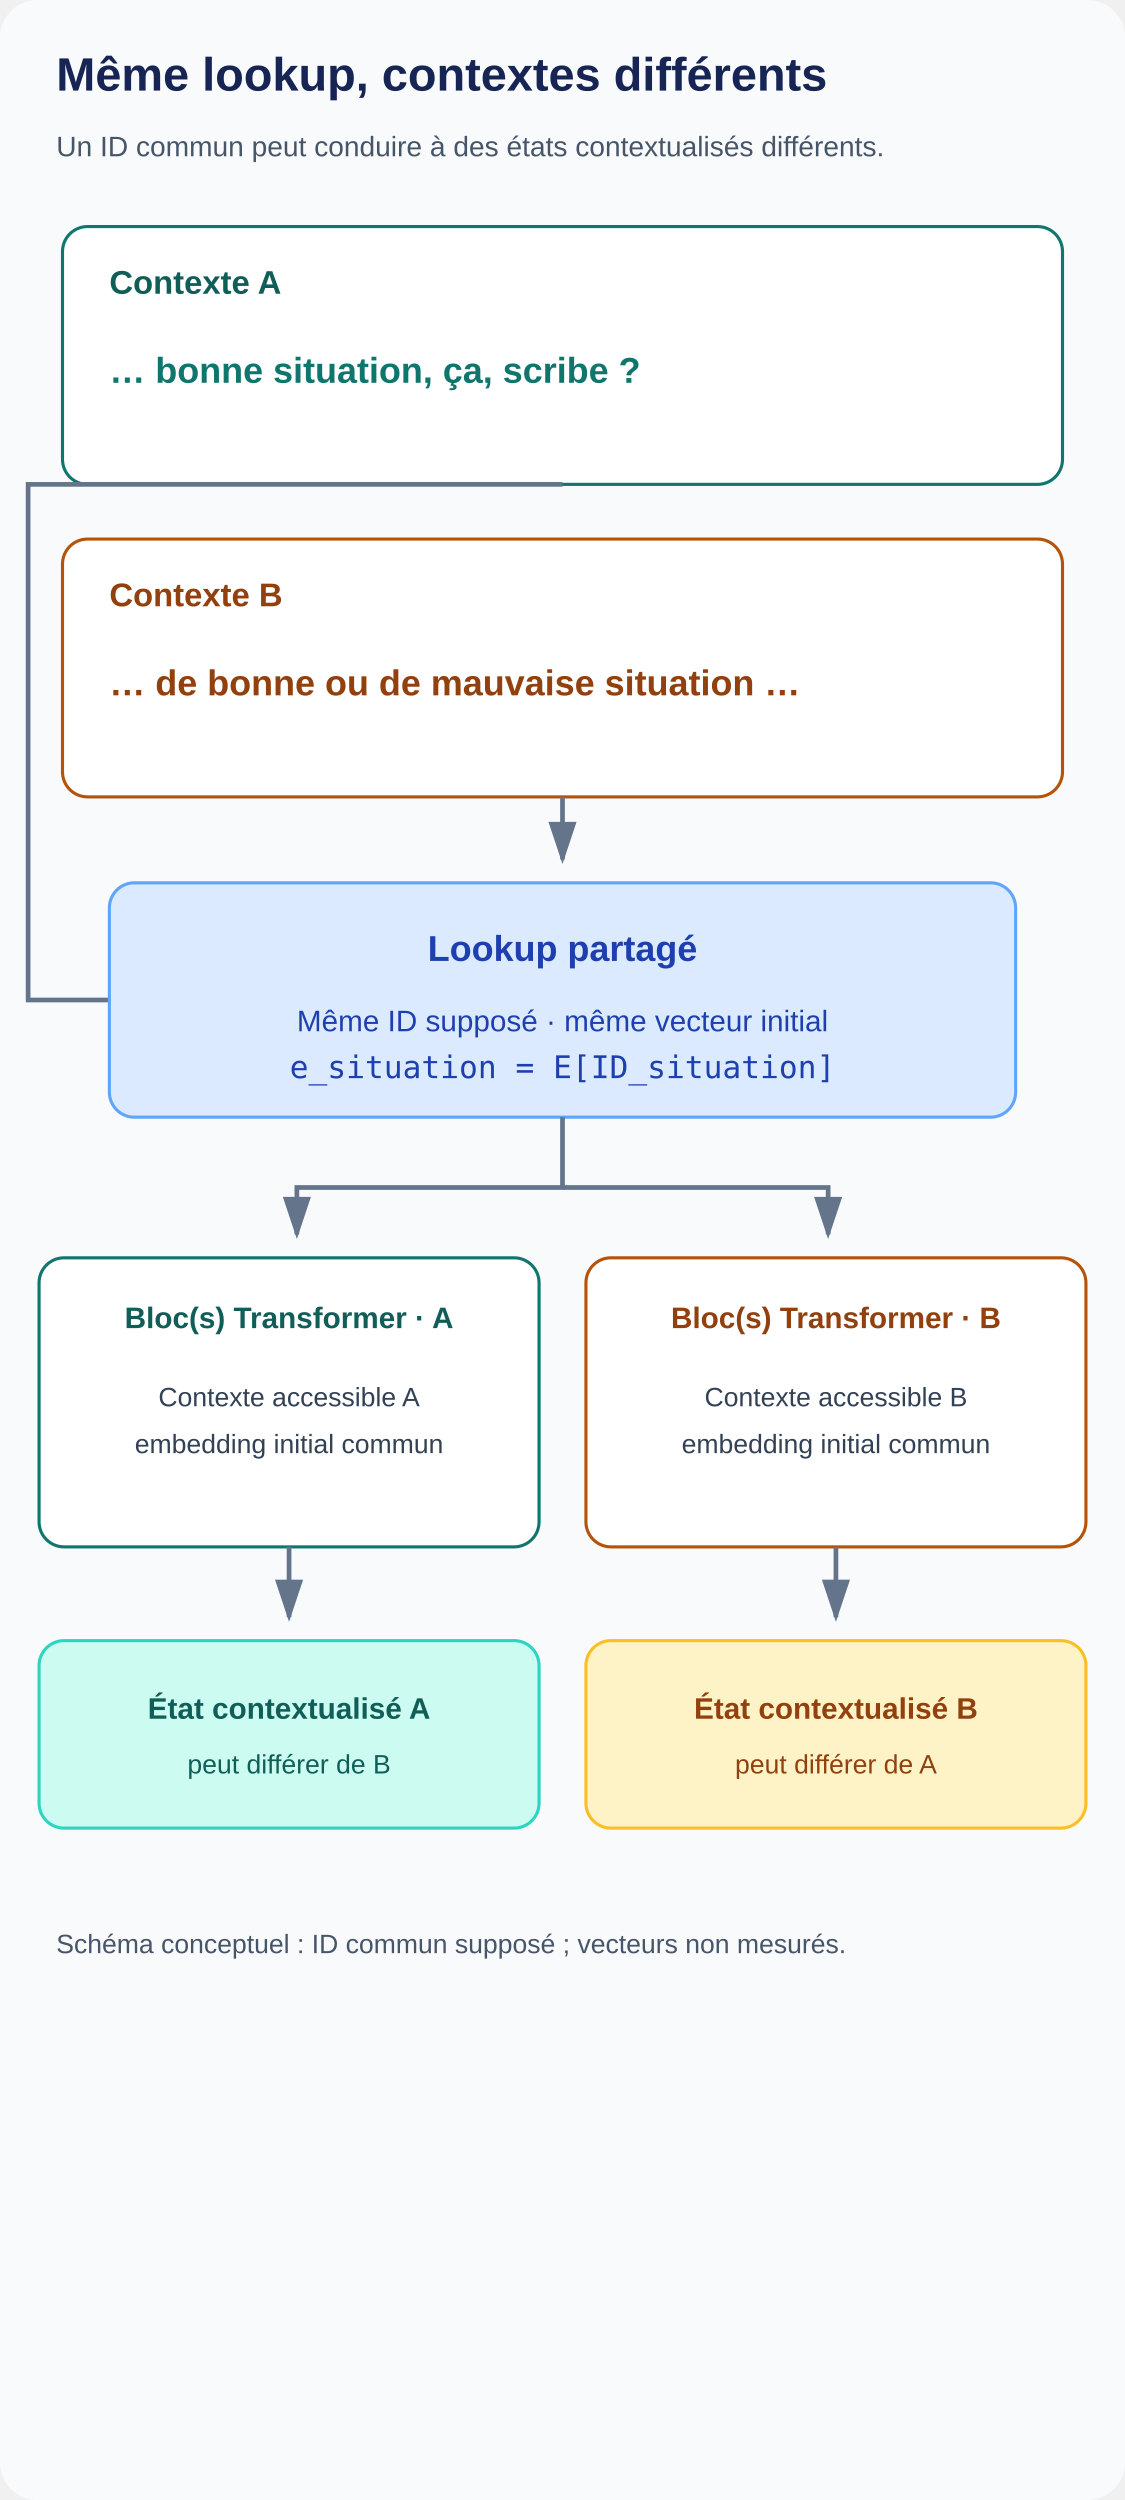
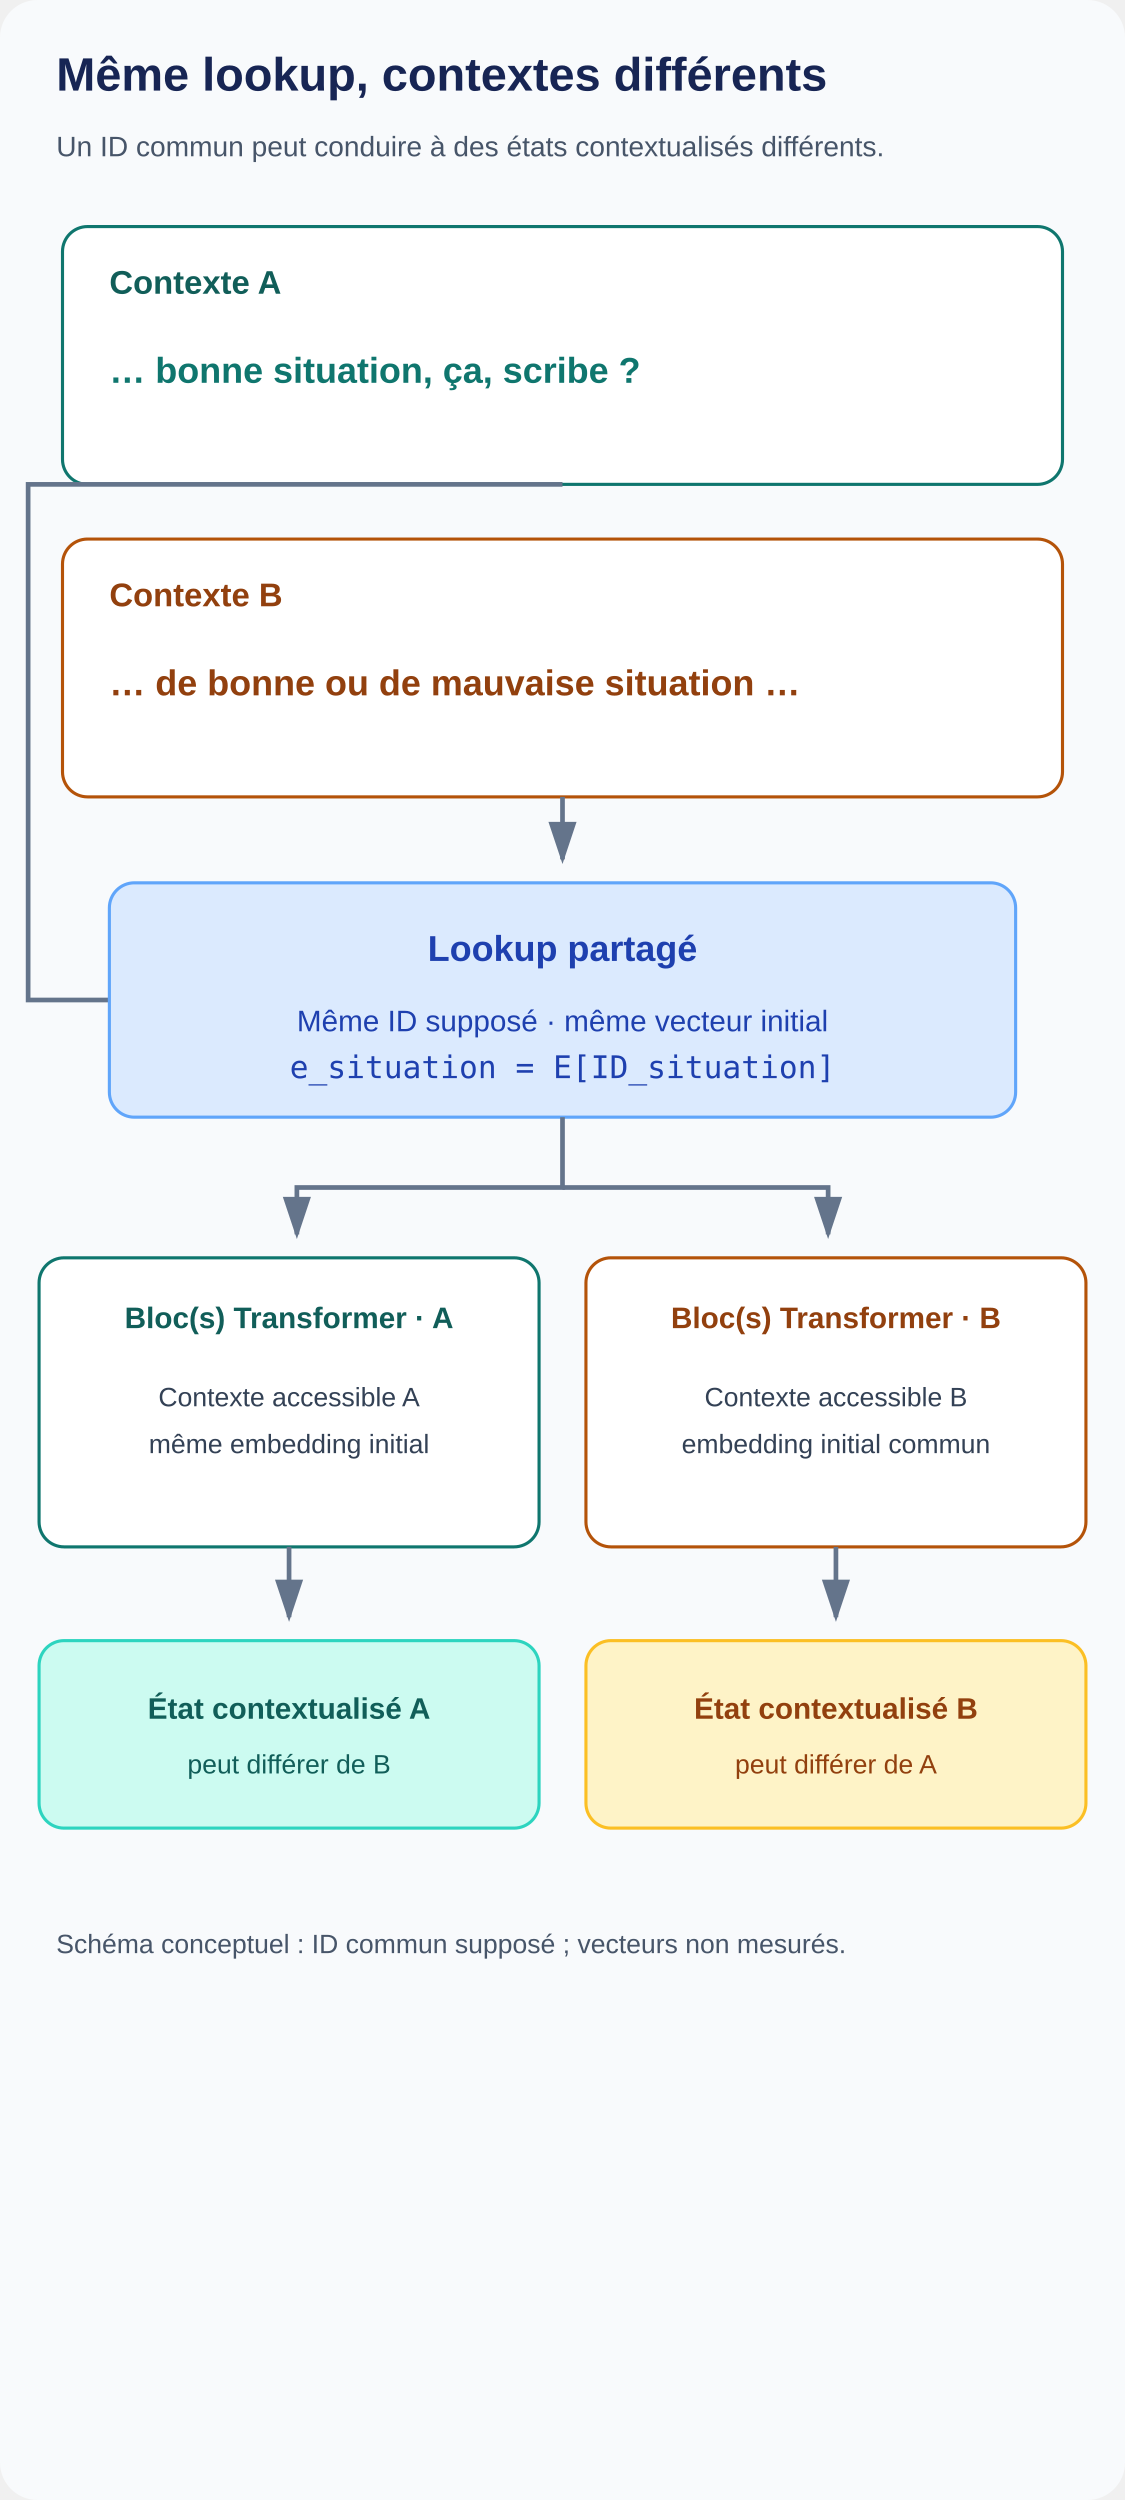
<svg xmlns="http://www.w3.org/2000/svg" width="720" height="1600" viewBox="0 0 720 1600" role="img" aria-labelledby="title desc">
  <defs>
    <marker id="a" markerWidth="10" markerHeight="10" refX="8" refY="3" orient="auto">
      <path d="M0 0L0 6L9 3z" fill="#64748b" />
    </marker>
  </defs>
  <rect width="720" height="1600" rx="24" fill="#f8fafc" />
  <text x="36" y="58" font-family="Arial,sans-serif" font-size="30" font-weight="700" fill="#172554">Même lookup, contextes différents</text>
  <text x="36" y="100" font-family="Arial,sans-serif" font-size="18" fill="#475569">Un ID commun peut conduire à des états contextualisés différents.</text>
  <rect x="40" y="145" width="640" height="165" rx="16" fill="#fff" stroke="#0f766e" stroke-width="2" />
  <text x="70" y="188" font-family="Arial,sans-serif" font-size="21" font-weight="700" fill="#115e59">Contexte A</text>
  <text x="70" y="245" font-family="Arial,sans-serif" font-size="23" font-weight="700" fill="#0f766e">… bonne situation, ça, scribe ?</text>
  <rect x="40" y="345" width="640" height="165" rx="16" fill="#fff" stroke="#b45309" stroke-width="2" />
  <text x="70" y="388" font-family="Arial,sans-serif" font-size="21" font-weight="700" fill="#92400e">Contexte B</text>
  <text x="70" y="445" font-family="Arial,sans-serif" font-size="23" font-weight="700" fill="#92400e">… de bonne ou de mauvaise situation …</text>
  <path d="M360 310H18V640H70M360 510V550" stroke="#64748b" stroke-width="3" fill="none" marker-end="url(#a)" />
  <rect x="70" y="565" width="580" height="150" rx="16" fill="#dbeafe" stroke="#60a5fa" stroke-width="2" />
  <text x="360" y="615" text-anchor="middle" font-family="Arial,sans-serif" font-size="23" font-weight="700" fill="#1e40af">Lookup partagé</text>
  <text x="360" y="660" text-anchor="middle" font-family="Arial,sans-serif" font-size="19" fill="#1e40af">Même ID supposé · même vecteur initial</text>
  <text x="360" y="690" text-anchor="middle" font-family="monospace" font-size="20" fill="#1e40af">e_situation = E[ID_situation]</text>
  <path d="M360 715V760H190V790" stroke="#64748b" stroke-width="3" fill="none" marker-end="url(#a)" />
  <path d="M360 760H530V790" stroke="#64748b" stroke-width="3" fill="none" marker-end="url(#a)" />
  <rect x="25" y="805" width="320" height="185" rx="16" fill="#fff" stroke="#0f766e" stroke-width="2" />
  <text x="185" y="850" text-anchor="middle" font-family="Arial,sans-serif" font-size="19" font-weight="700" fill="#115e59">Bloc(s) Transformer · A</text>
  <text x="185" y="900" text-anchor="middle" font-family="Arial,sans-serif" font-size="17" fill="#334155">Contexte accessible A</text>
-   <text x="185" y="930" text-anchor="middle" font-family="Arial,sans-serif" font-size="17" fill="#334155">embedding initial commun</text>
+   <text x="185" y="930" text-anchor="middle" font-family="Arial,sans-serif" font-size="17" fill="#334155">même embedding initial</text>
  <rect x="375" y="805" width="320" height="185" rx="16" fill="#fff" stroke="#b45309" stroke-width="2" />
  <text x="535" y="850" text-anchor="middle" font-family="Arial,sans-serif" font-size="19" font-weight="700" fill="#92400e">Bloc(s) Transformer · B</text>
  <text x="535" y="900" text-anchor="middle" font-family="Arial,sans-serif" font-size="17" fill="#334155">Contexte accessible B</text>
  <text x="535" y="930" text-anchor="middle" font-family="Arial,sans-serif" font-size="17" fill="#334155">embedding initial commun</text>
  <path d="M185 990V1035" stroke="#64748b" stroke-width="3" marker-end="url(#a)" />
  <path d="M535 990V1035" stroke="#64748b" stroke-width="3" marker-end="url(#a)" />
  <rect x="25" y="1050" width="320" height="120" rx="16" fill="#ccfbf1" stroke="#2dd4bf" stroke-width="2" />
  <text x="185" y="1100" text-anchor="middle" font-family="Arial,sans-serif" font-size="19" font-weight="700" fill="#115e59">État contextualisé A</text>
  <text x="185" y="1135" text-anchor="middle" font-family="Arial,sans-serif" font-size="17" fill="#115e59">peut différer de B</text>
  <rect x="375" y="1050" width="320" height="120" rx="16" fill="#fef3c7" stroke="#fbbf24" stroke-width="2" />
  <text x="535" y="1100" text-anchor="middle" font-family="Arial,sans-serif" font-size="19" font-weight="700" fill="#92400e">État contextualisé B</text>
  <text x="535" y="1135" text-anchor="middle" font-family="Arial,sans-serif" font-size="17" fill="#92400e">peut différer de A</text>
  <text x="36" y="1250" font-family="Arial,sans-serif" font-size="17" fill="#475569">Schéma conceptuel : ID commun supposé ; vecteurs non mesurés.</text>
</svg>
